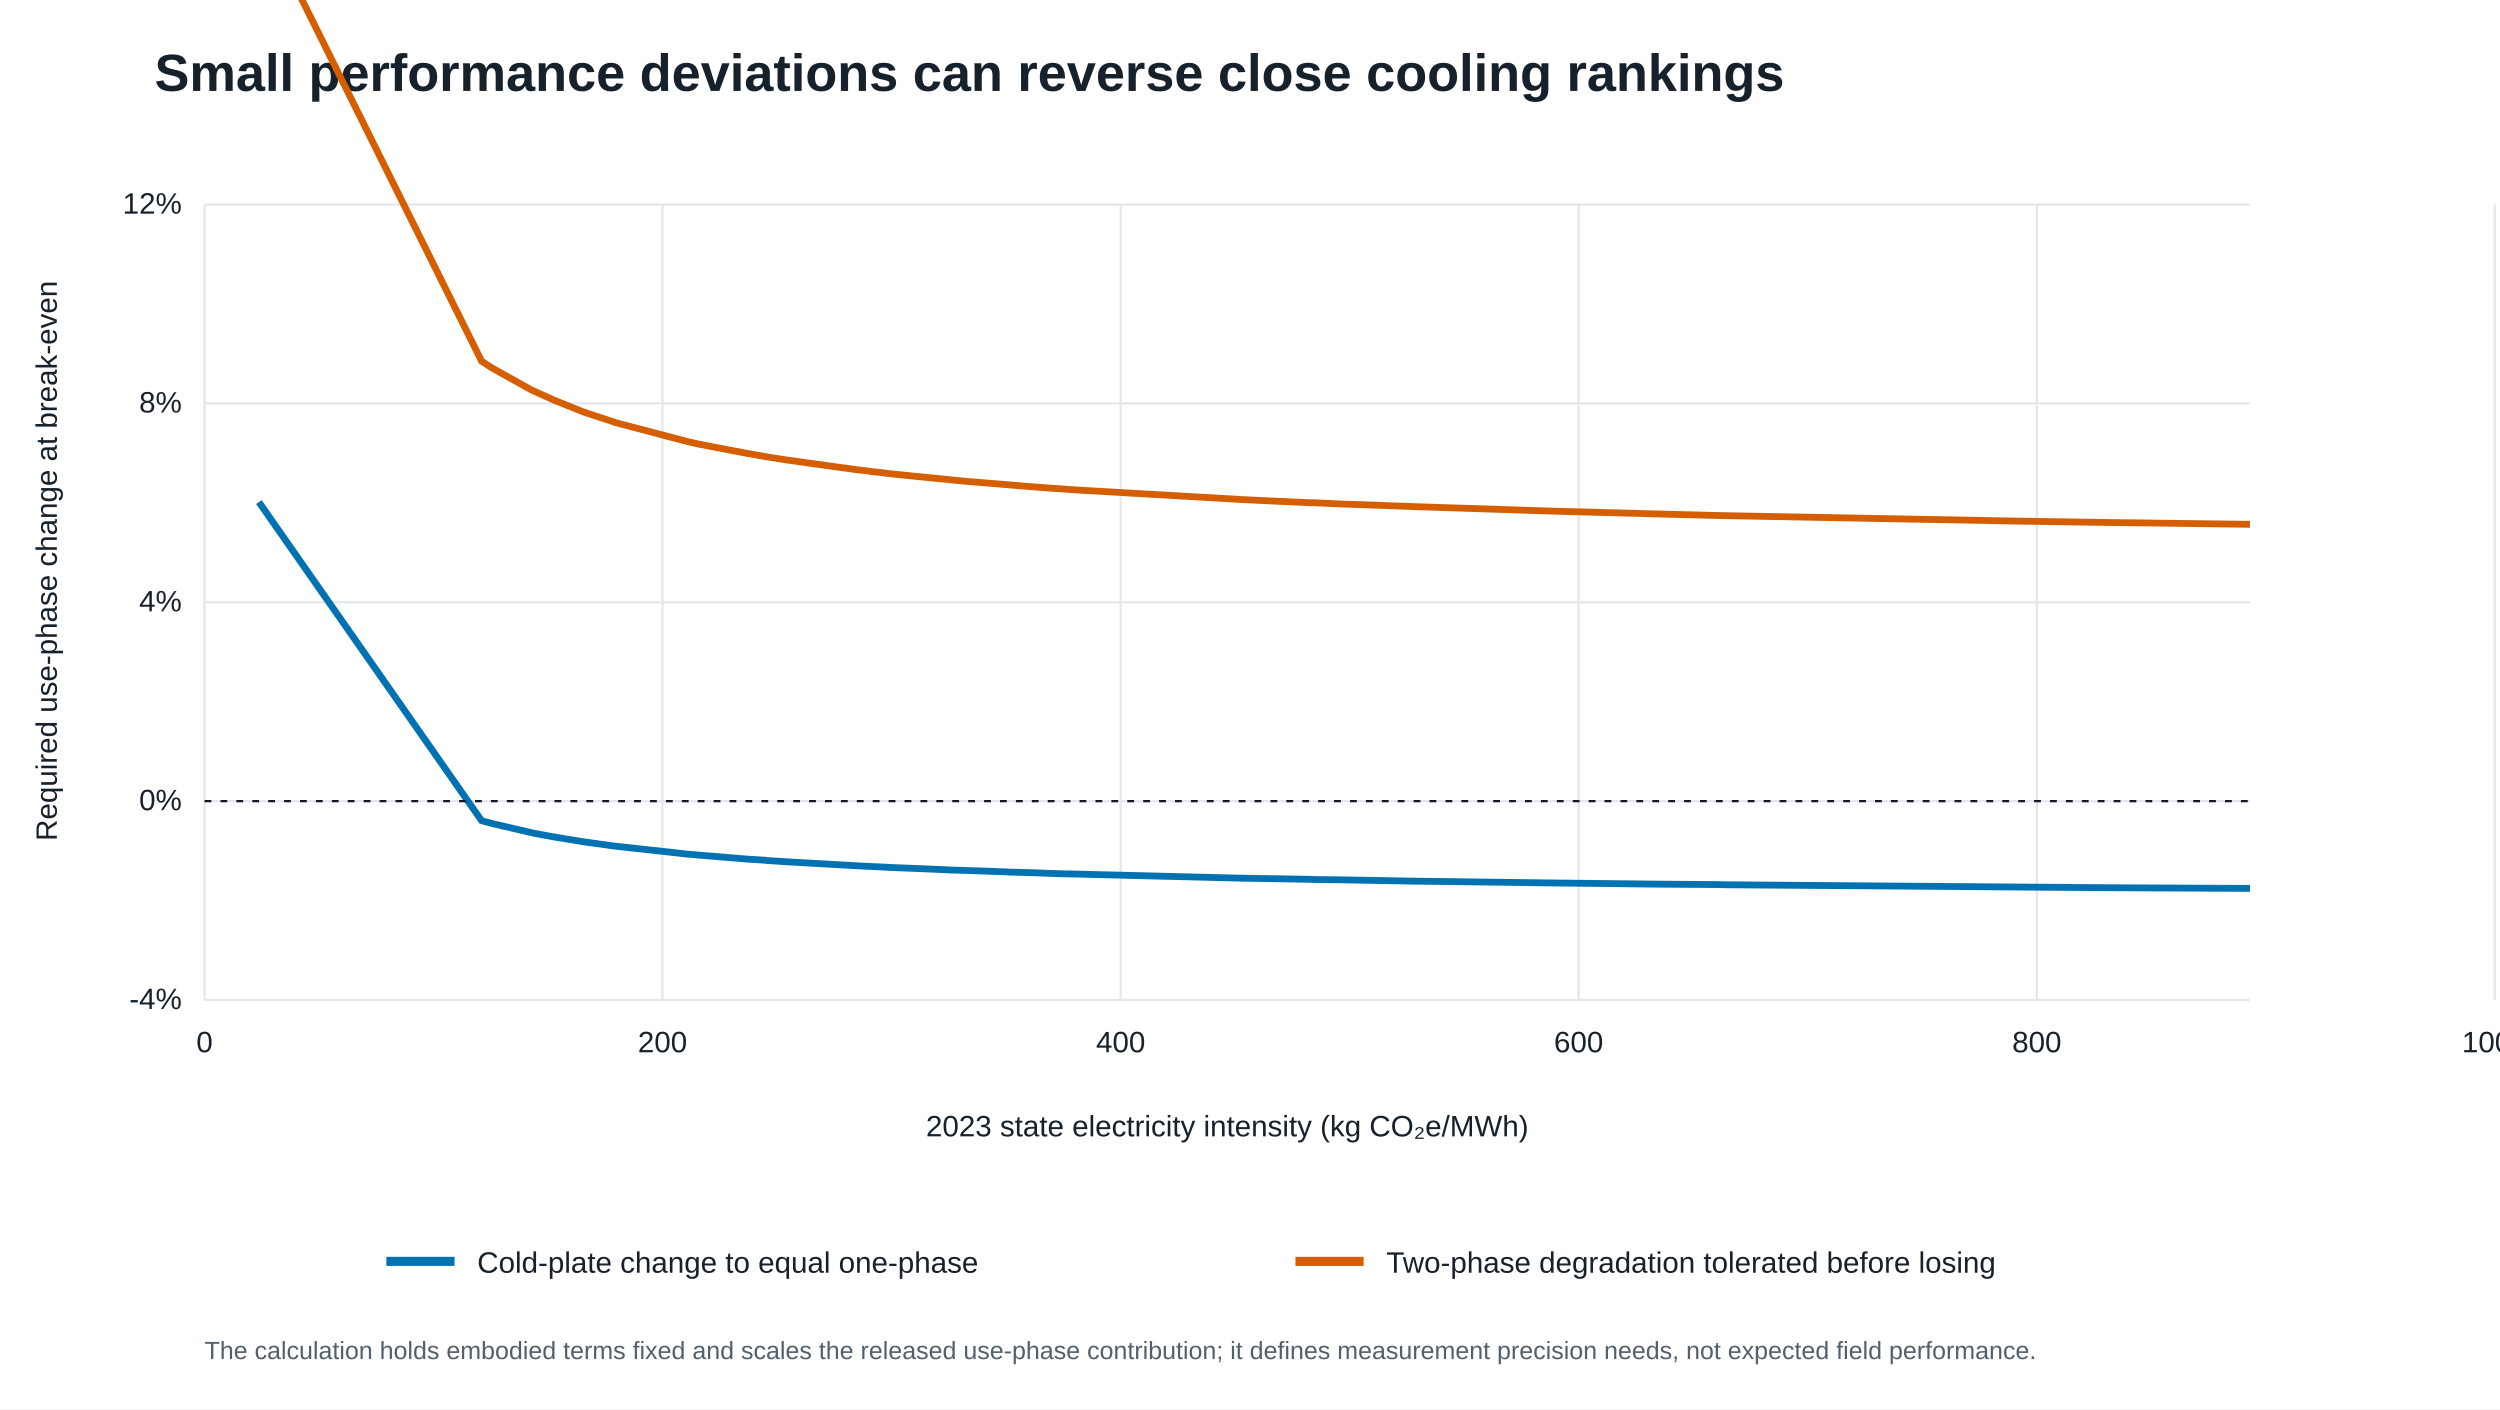
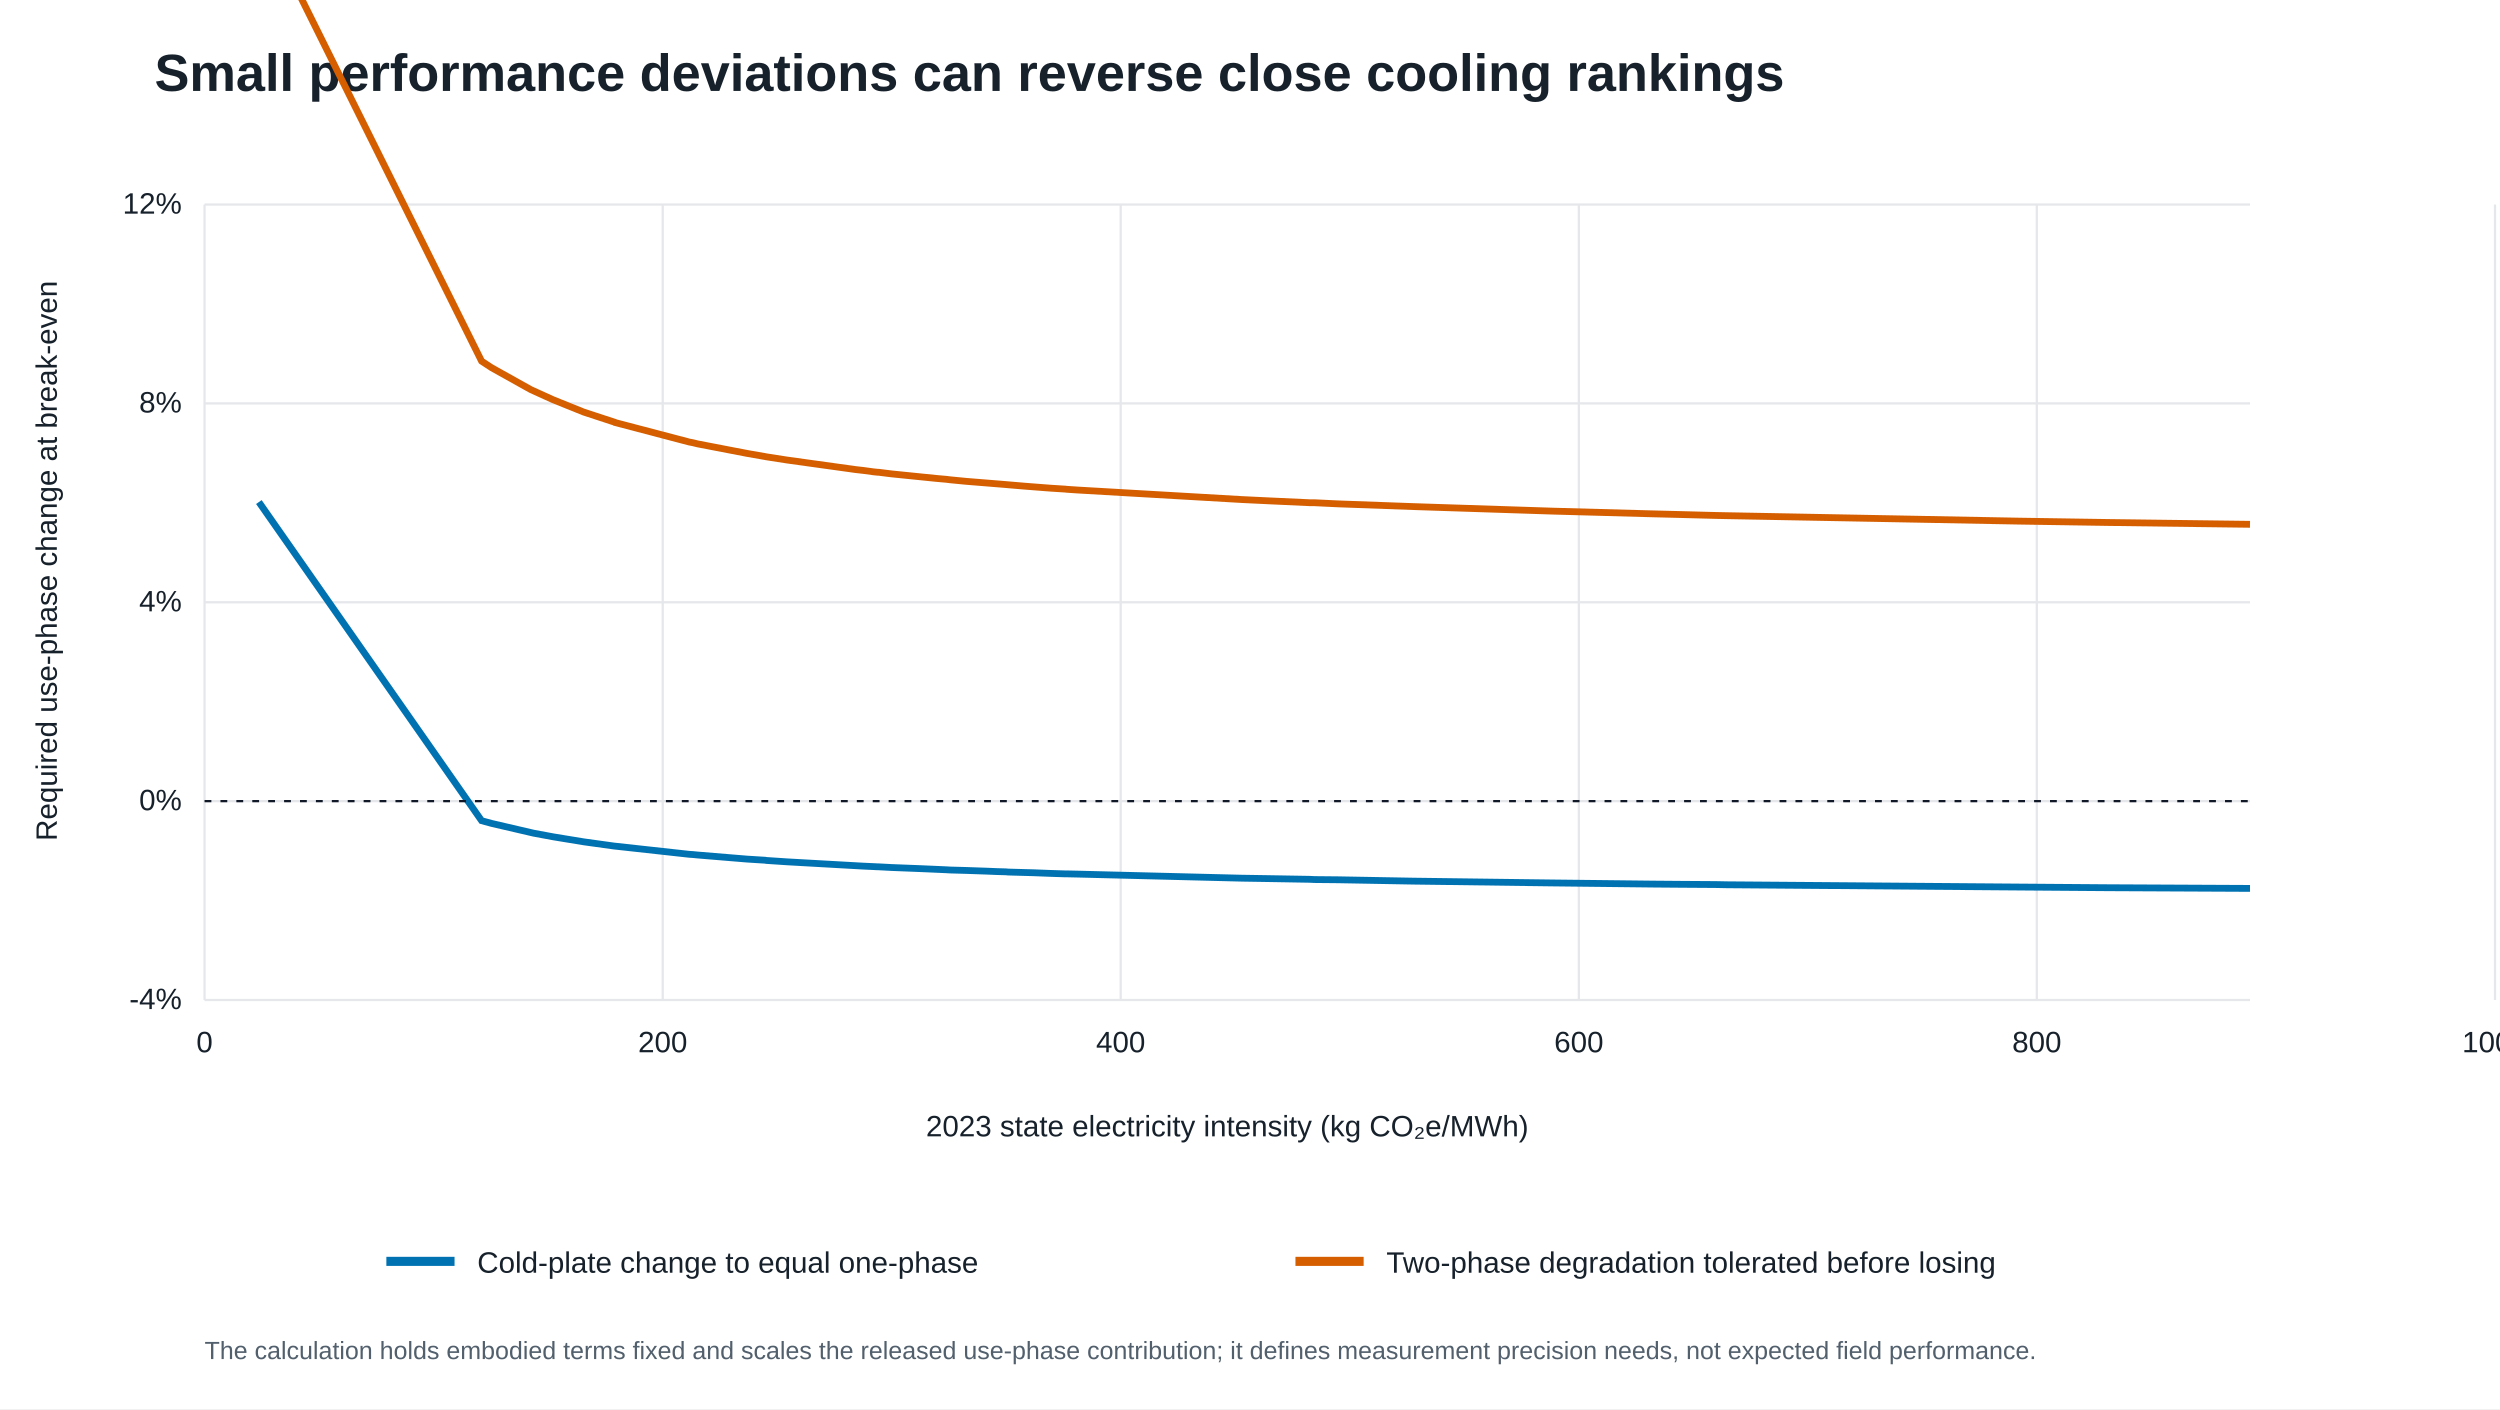
<svg xmlns="http://www.w3.org/2000/svg" width="1100" height="620" viewBox="0 0 1100 620" role="img" aria-label="Small performance deviations can reverse close cooling rankings">
  <style>text{font-family:Arial,sans-serif;fill:#17212b}.title{font-size:23px;font-weight:700}.axis{font-size:13px}.label{font-size:12px}.note{font-size:11px;fill:#52606d}</style>
  <rect width="100%" height="100%" fill="white" />
  <text class="title" x="68" y="40">Small performance deviations can reverse close cooling rankings</text>
  <line x1="90.0" y1="90" x2="90.0" y2="440" stroke="#E5E7EB" />
  <text class="axis" x="90.0" y="463" text-anchor="middle">0</text>
-   <line x1="291.5" y1="90" x2="291.5" y2="440" stroke="#E5E7EB" />
-   <text class="axis" x="291.5" y="463" text-anchor="middle">200</text>
+   <line x1="291.6" y1="90" x2="291.6" y2="440" stroke="#E5E7EB" />
+   <text class="axis" x="291.6" y="463" text-anchor="middle">200</text>
  <line x1="493.1" y1="90" x2="493.1" y2="440" stroke="#E5E7EB" />
  <text class="axis" x="493.1" y="463" text-anchor="middle">400</text>
-   <line x1="694.6" y1="90" x2="694.6" y2="440" stroke="#E5E7EB" />
-   <text class="axis" x="694.6" y="463" text-anchor="middle">600</text>
+   <line x1="694.7" y1="90" x2="694.7" y2="440" stroke="#E5E7EB" />
+   <text class="axis" x="694.7" y="463" text-anchor="middle">600</text>
  <line x1="896.2" y1="90" x2="896.2" y2="440" stroke="#E5E7EB" />
  <text class="axis" x="896.2" y="463" text-anchor="middle">800</text>
-   <line x1="1097.7" y1="90" x2="1097.7" y2="440" stroke="#E5E7EB" />
-   <text class="axis" x="1097.7" y="463" text-anchor="middle">1000</text>
+   <line x1="1097.8" y1="90" x2="1097.8" y2="440" stroke="#E5E7EB" />
+   <text class="axis" x="1097.8" y="463" text-anchor="middle">1000</text>
  <line x1="90" y1="440.0" x2="990" y2="440.0" stroke="#E5E7EB" />
  <text class="axis" x="80" y="444.0" text-anchor="end">-4%</text>
  <line x1="90" y1="352.5" x2="990" y2="352.5" stroke="#E5E7EB" />
  <text class="axis" x="80" y="356.5" text-anchor="end">0%</text>
  <line x1="90" y1="265.0" x2="990" y2="265.0" stroke="#E5E7EB" />
  <text class="axis" x="80" y="269.0" text-anchor="end">4%</text>
  <line x1="90" y1="177.5" x2="990" y2="177.5" stroke="#E5E7EB" />
  <text class="axis" x="80" y="181.5" text-anchor="end">8%</text>
  <line x1="90" y1="90.0" x2="990" y2="90.0" stroke="#E5E7EB" />
  <text class="axis" x="80" y="94.0" text-anchor="end">12%</text>
  <polyline points="113.9,220.9 211.9,361.1 216.3,362.3 233.5,366.3 234.8,366.6 243.4,368.2 256.8,370.4 270.5,372.3 270.6,372.3 303.3,375.9 304.9,376.0 306.9,376.2 328.7,378.0 336.7,378.5 337.2,378.6 346.2,379.2 376.4,380.9 379.9,381.1 384.3,381.3 386.2,381.4 386.6,381.4 392.2,381.7 405.0,382.2 411.9,382.5 416.4,382.7 418.0,382.8 425.2,383.0 433.9,383.3 438.8,383.5 442.5,383.6 443.6,383.7 450.7,383.9 454.5,384.0 462.3,384.3 468.6,384.5 469.5,384.5 474.0,384.6 546.4,386.4 558.9,386.6 576.3,386.9 578.3,387.0 588.7,387.1 621.9,387.7 683.3,388.5 727.5,389.0 739.7,389.1 754.9,389.2 759.9,389.3 888.6,390.3 928.0,390.6 990.0,390.9" fill="none" stroke="#0072B2" stroke-width="3" />
  <polyline points="113.9,-38.3 211.9,158.9 216.3,161.8 233.5,171.4 234.8,172.0 243.4,175.9 256.8,181.3 270.5,185.8 270.6,185.9 303.3,194.5 304.9,194.8 306.9,195.3 328.7,199.5 336.7,200.9 337.2,201.0 346.2,202.4 376.4,206.6 379.9,207.0 384.3,207.6 386.2,207.8 386.6,207.8 392.2,208.5 405.0,209.8 411.9,210.5 416.4,210.9 418.0,211.1 425.2,211.8 433.9,212.5 438.8,212.9 442.5,213.2 443.6,213.3 450.7,213.9 454.5,214.2 462.3,214.8 468.6,215.2 469.5,215.3 474.0,215.6 546.4,219.8 558.9,220.4 576.3,221.2 578.3,221.2 588.7,221.7 621.9,222.9 683.3,224.9 727.5,226.1 739.7,226.4 754.9,226.8 759.9,226.9 888.6,229.3 928.0,229.9 990.0,230.7" fill="none" stroke="#D55E00" stroke-width="3" />
  <line x1="90" y1="352.5" x2="990" y2="352.5" stroke="#111827" stroke-dasharray="3 4" />
  <text class="axis" x="540" y="500" text-anchor="middle">2023 state electricity intensity (kg CO₂e/MWh)</text>
  <text class="axis" transform="translate(25 370) rotate(-90)">Required use-phase change at break-even</text>
  <line x1="170" y1="555" x2="200" y2="555" stroke="#0072B2" stroke-width="4" />
  <text class="axis" x="210" y="560">Cold-plate change to equal one-phase</text>
  <line x1="570" y1="555" x2="600" y2="555" stroke="#D55E00" stroke-width="4" />
  <text class="axis" x="610" y="560">Two-phase degradation tolerated before losing</text>
  <text class="note" x="90" y="598">The calculation holds embodied terms fixed and scales the released use-phase contribution; it defines measurement precision needs, not expected field performance.</text>
</svg>
